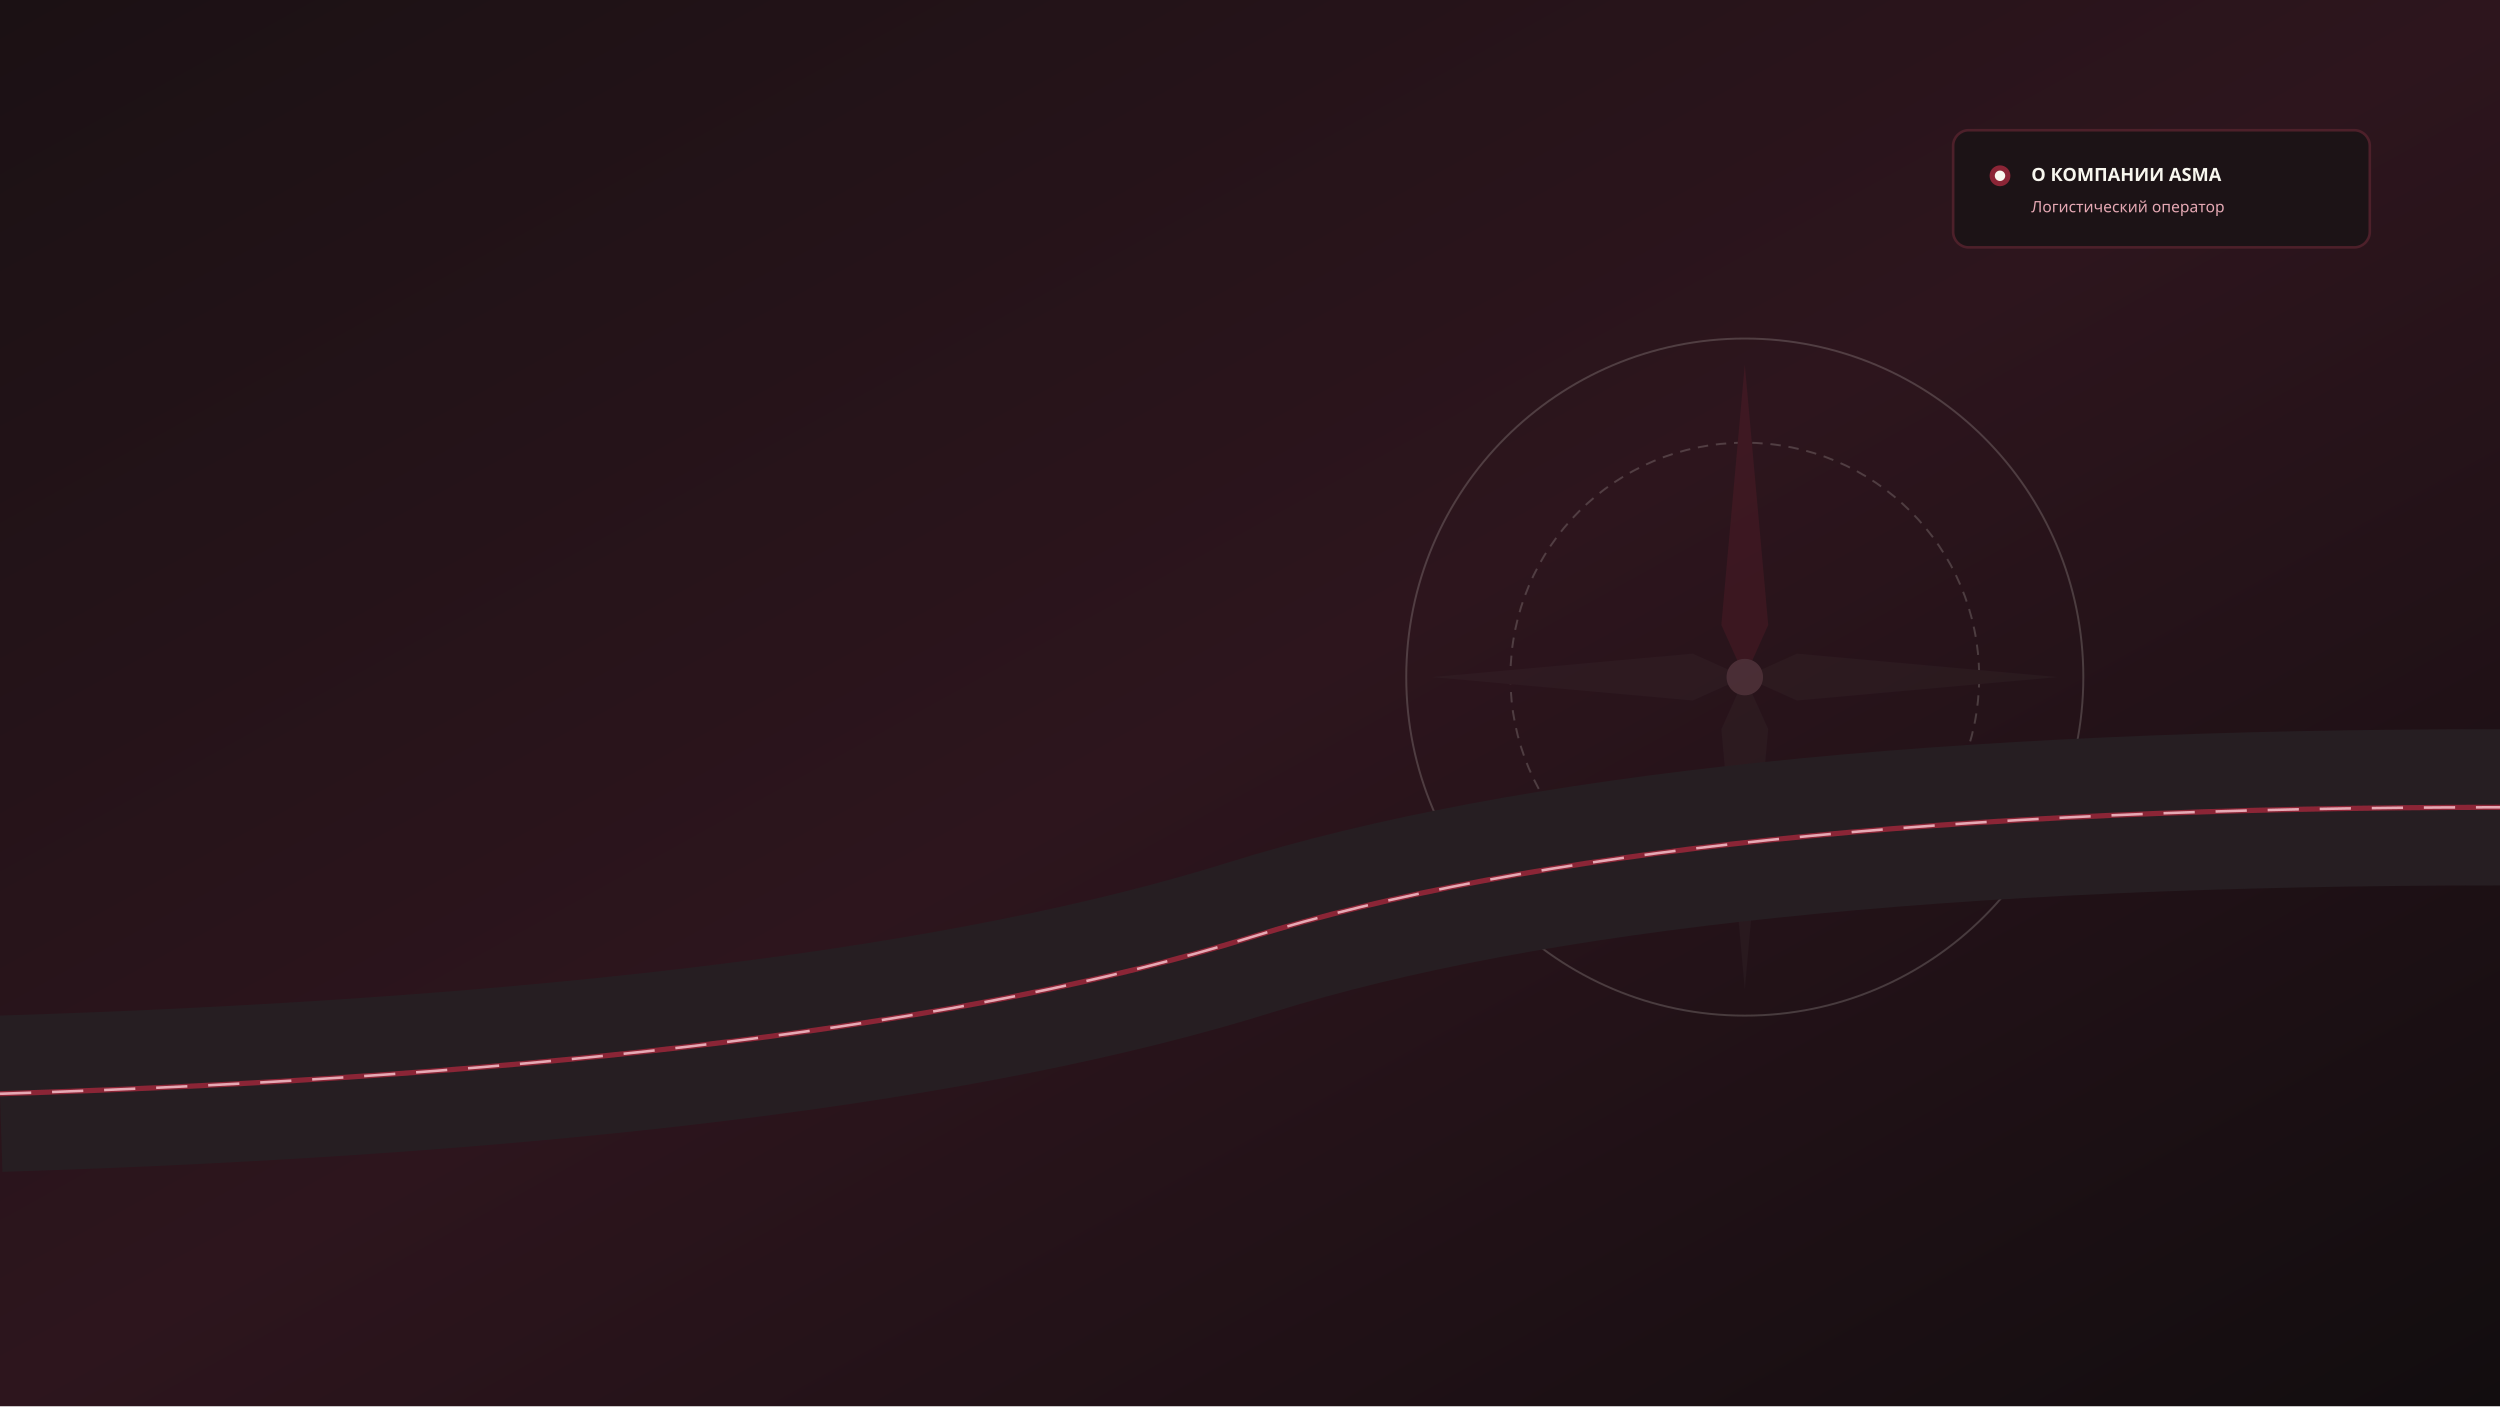
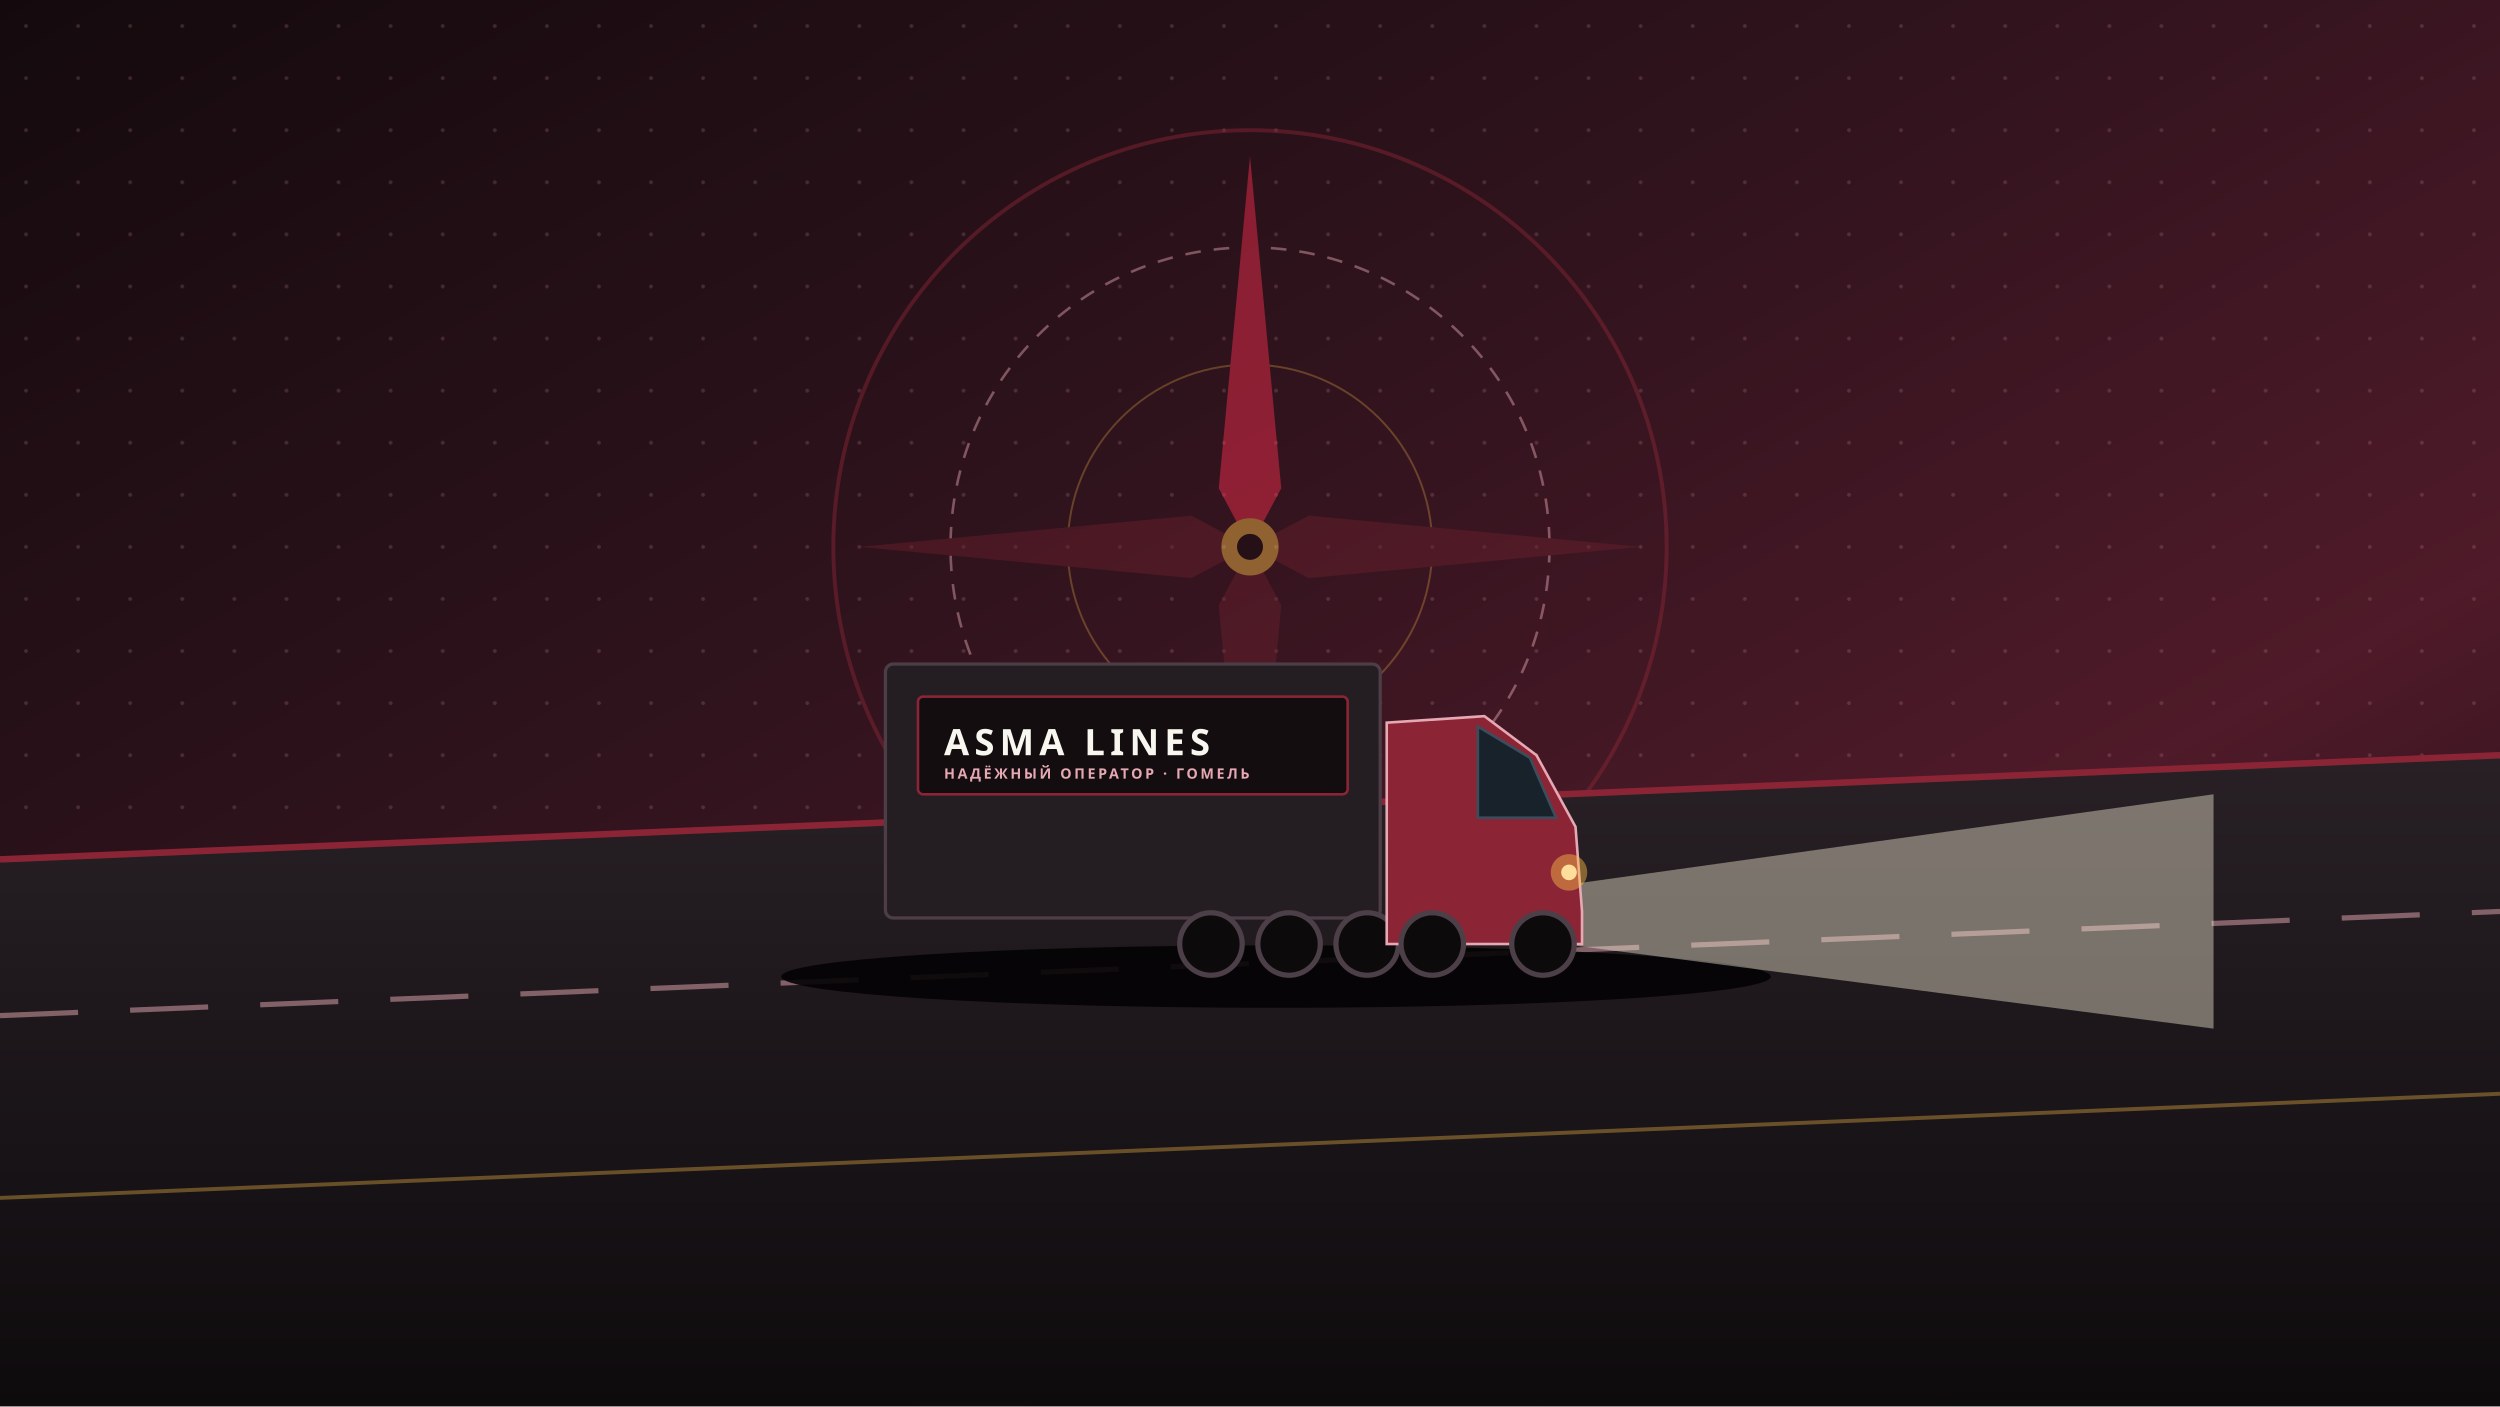
<svg xmlns="http://www.w3.org/2000/svg" width="1920" height="1080" viewBox="0 0 1920 1080" fill="none">
  <defs>
-     <linearGradient id="about_sky" x1="0%" y1="0%" x2="100%" y2="100%">
-       <stop offset="0%" stop-color="#1B1114" />
-       <stop offset="50%" stop-color="#2D151D" />
-       <stop offset="100%" stop-color="#120D0F" />
+     <linearGradient id="about_sky_c" x1="0%" y1="0%" x2="100%" y2="100%">
+       <stop offset="0%" stop-color="#140A0D" />
+       <stop offset="40%" stop-color="#30131D" />
+       <stop offset="70%" stop-color="#4F1A29" />
+       <stop offset="100%" stop-color="#140A0E" />
    </linearGradient>
+     <linearGradient id="about_road_c" x1="0%" y1="0%" x2="0%" y2="100%">
+       <stop offset="0%" stop-color="#282025" />
+       <stop offset="100%" stop-color="#0E0B0D" />
+     </linearGradient>
+     <pattern id="dot_grid_abt_c" width="40" height="40" patternUnits="userSpaceOnUse">
+       <circle cx="20" cy="20" r="1.5" fill="#E6A9B4" fill-opacity="0.18" />
+     </pattern>
  </defs>
-   <rect width="1920" height="1080" fill="url(#about_sky)" />
-   <g transform="translate(1340, 520)" opacity="0.18">
-     <circle cx="0" cy="0" r="260" stroke="#F8F7EF" stroke-width="1.5" fill="none" />
-     <circle cx="0" cy="0" r="180" stroke="#F8F7EF" stroke-width="1.5" fill="none" stroke-dasharray="8 6" />
-     <polygon points="0,-240 18,-40 0,0 -18,-40" fill="#8B2536" />
-     <polygon points="0,240 18,40 0,0 -18,40" fill="#42353A" />
-     <polygon points="240,0 40,18 0,0 40,-18" fill="#42353A" />
-     <polygon points="-240,0 -40,18 0,0 -40,-18" fill="#42353A" />
-     <circle cx="0" cy="0" r="14" fill="#E6A9B4" />
+   <rect width="1920" height="1080" fill="url(#about_sky_c)" />
+   <rect width="1920" height="1080" fill="url(#dot_grid_abt_c)" />
+   <g transform="translate(960, 420)" opacity="0.45">
+     <circle cx="0" cy="0" r="320" stroke="#8B2536" stroke-width="3" fill="none" />
+     <circle cx="0" cy="0" r="230" stroke="#E6A9B4" stroke-width="2" fill="none" stroke-dasharray="12 10" />
+     <circle cx="0" cy="0" r="140" stroke="#FFC048" stroke-width="1.5" fill="none" opacity="0.6" />
+     <polygon points="0,-300 24,-45 0,0 -24,-45" fill="#FF2E50" />
+     <polygon points="0,300 24,45 0,0 -24,45" fill="#6B1E2D" />
+     <polygon points="300,0 45,24 0,0 45,-24" fill="#6B1E2D" />
+     <polygon points="-300,0 -45,24 0,0 -45,-24" fill="#6B1E2D" />
+     <circle cx="0" cy="0" r="22" fill="#FFC048" />
+     <circle cx="0" cy="0" r="10" fill="#140A0D" />
  </g>
-   <path d="M0 840 Q 640 820 960 720 T 1920 620" fill="none" stroke="#261E22" stroke-width="120" />
-   <path d="M0 840 Q 640 820 960 720 T 1920 620" fill="none" stroke="#8B2536" stroke-width="4" />
-   <path d="M0 840 Q 640 820 960 720 T 1920 620" fill="none" stroke="#E6A9B4" stroke-width="2" stroke-dasharray="24 16" />
-   <g transform="translate(1500, 100)">
-     <rect width="320" height="90" rx="12" fill="#1C1316" stroke="#4D202A" stroke-width="2" />
-     <circle cx="36" cy="35" r="8" fill="#8B2536" />
-     <circle cx="36" cy="35" r="4" fill="#F8F7EF" />
-     <text x="60" y="39" fill="#F8F7EF" font-family="system-ui, sans-serif" font-size="14" font-weight="700">О КОМПАНИИ ASMA</text>
-     <text x="60" y="63" fill="#E6A9B4" font-family="system-ui, sans-serif" font-size="12">Логистический оператор</text>
+   <path d="M 0 660 Q 960 620 1920 580 L 1920 1080 L 0 1080 Z" fill="url(#about_road_c)" />
+   <path d="M 0 660 Q 960 620 1920 580" stroke="#8B2536" stroke-width="5" />
+   <path d="M 0 780 Q 960 740 1920 700" stroke="#E6A9B4" stroke-width="4" stroke-dasharray="60 40" opacity="0.5" />
+   <path d="M 0 920 Q 960 880 1920 840" stroke="#FFC048" stroke-width="3" opacity="0.35" />
+   <g transform="translate(680, 480)">
+     <ellipse cx="300" cy="270" rx="380" ry="24" fill="#030203" opacity="0.9" />
+     <polygon points="520,200 1020,130 1020,310 520,245" fill="#FFF8E0" fill-opacity="0.4" />
+     <rect x="0" y="30" width="380" height="195" rx="6" fill="#241E22" stroke="#4C3D46" stroke-width="2.5" />
+     <rect x="25" y="55" width="330" height="75" rx="4" fill="#140D10" stroke="#8B2536" stroke-width="2" />
+     <text x="45" y="100" fill="#F8F7EF" font-family="system-ui, sans-serif" font-size="28" font-weight="900" letter-spacing="4">ASMA LINES</text>
+     <text x="45" y="118" fill="#E6A9B4" font-family="system-ui, sans-serif" font-size="11" font-weight="700" letter-spacing="2">НАДЁЖНЫЙ ОПЕРАТОР · ГОМЕЛЬ</text>
+     <circle cx="250" cy="245" r="24" fill="#0C0A0B" stroke="#4D3F47" stroke-width="4" />
+     <circle cx="310" cy="245" r="24" fill="#0C0A0B" stroke="#4D3F47" stroke-width="4" />
+     <circle cx="370" cy="245" r="24" fill="#0C0A0B" stroke="#4D3F47" stroke-width="4" />
+     <path d="M 385 75 L 460 70 L 500 100 L 530 155 L 535 220 L 535 245 L 385 245 Z" fill="#8B2536" stroke="#E6A9B4" stroke-width="2" />
+     <path d="M 455 78 L 495 102 L 515 148 L 455 148 Z" fill="#18222A" stroke="#3A4D5C" stroke-width="2" />
+     <circle cx="525" cy="190" r="6" fill="#FFF8E0" />
+     <circle cx="525" cy="190" r="14" fill="#FFC048" fill-opacity="0.45" />
+     <circle cx="420" cy="245" r="24" fill="#0C0A0B" stroke="#4D3F47" stroke-width="4" />
+     <circle cx="505" cy="245" r="24" fill="#0C0A0B" stroke="#4D3F47" stroke-width="4" />
  </g>
</svg>
